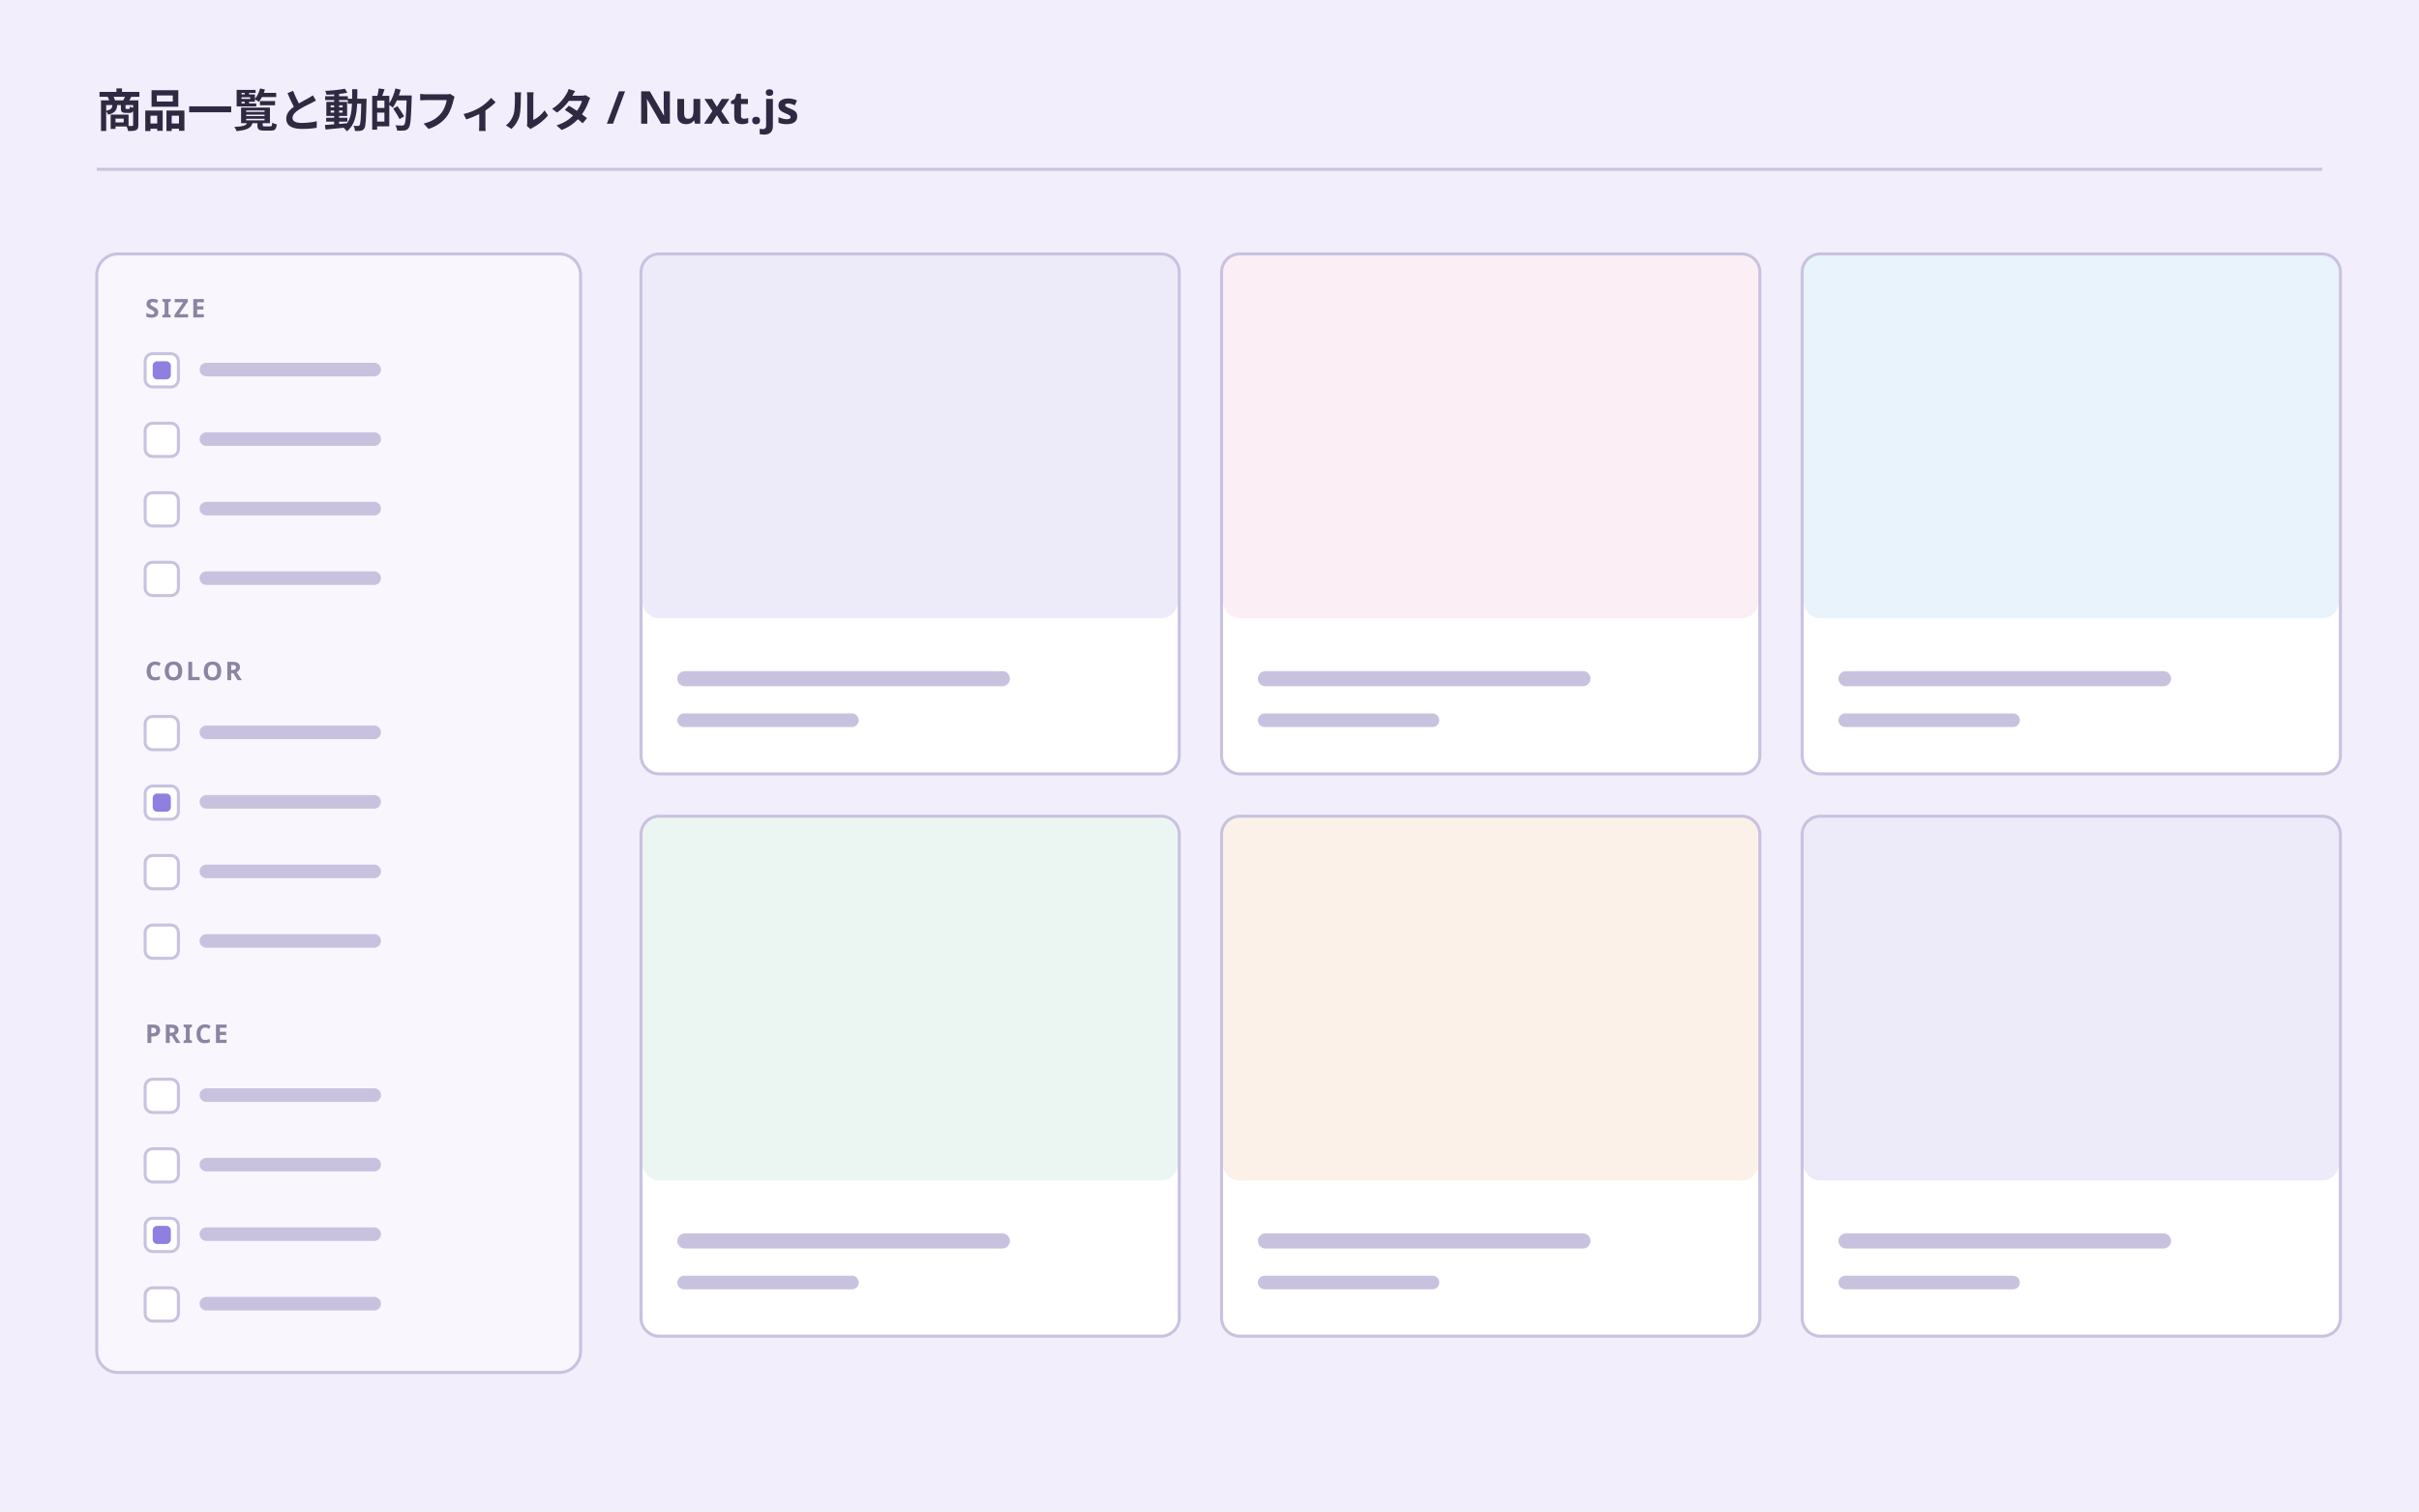
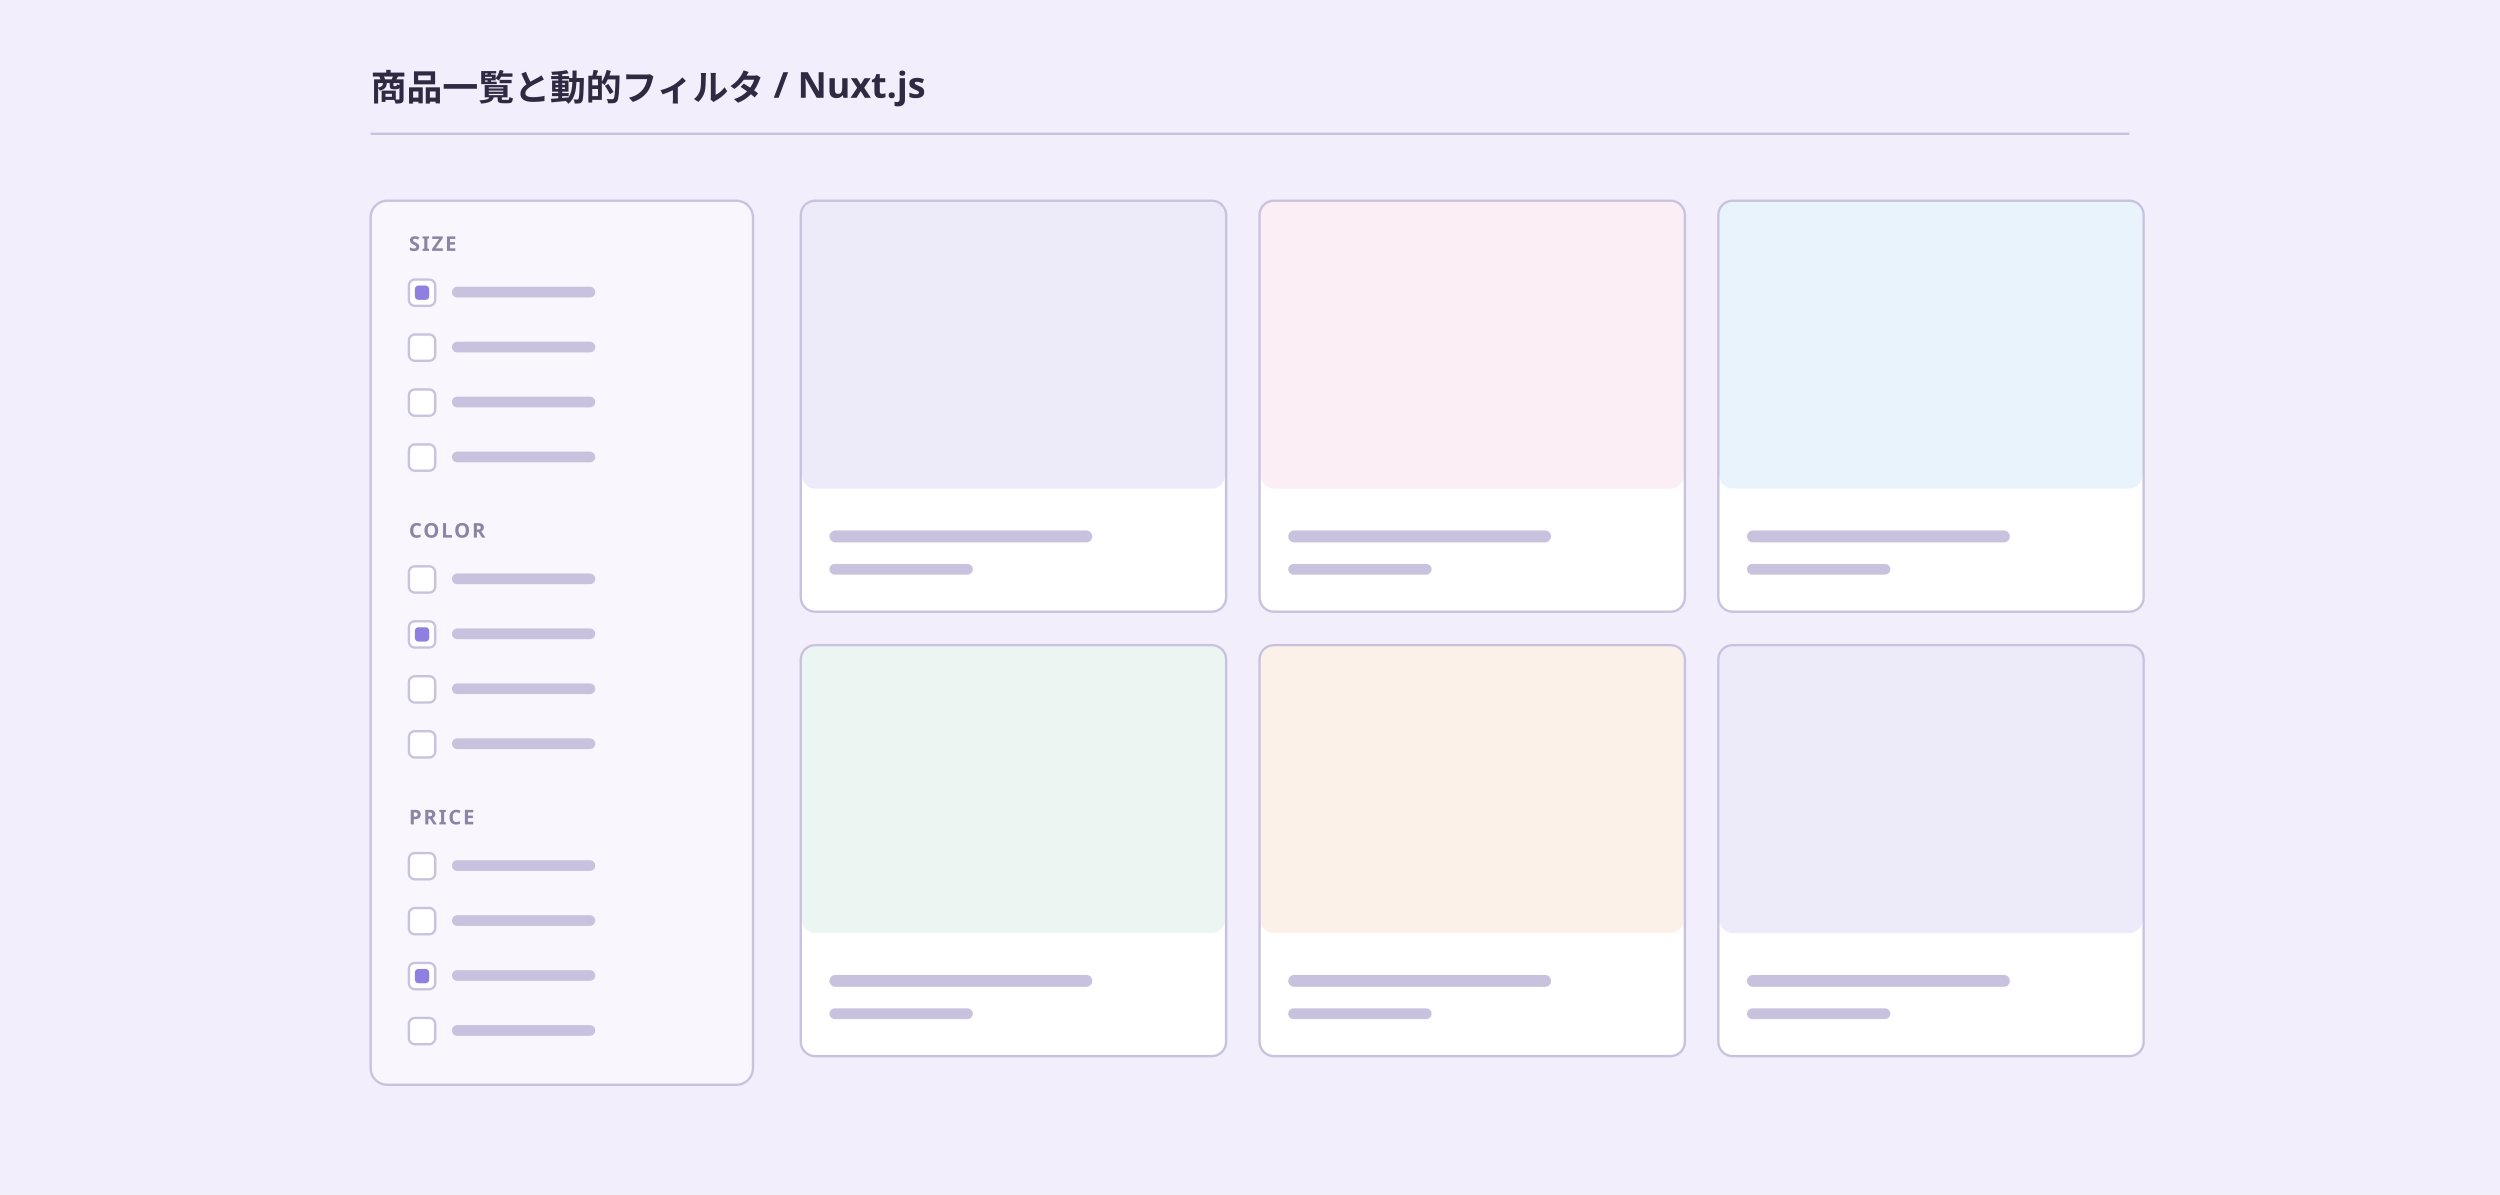
- <svg xmlns="http://www.w3.org/2000/svg" viewBox="0 0 1600 1000" width="1600" height="1000" role="img" aria-label="商品一覧と動的フィルタ / Nuxt.js">
+ <svg xmlns="http://www.w3.org/2000/svg" viewBox="0 0 1900 908" width="1900" height="908" role="img" aria-label="商品一覧と動的フィルタ / Nuxt.js">
  <defs>
    <marker id="tip" viewBox="0 0 10 10" refX="9" refY="5" markerWidth="7" markerHeight="7" orient="auto">
      <path d="M0 0 L10 5 L0 10 z" fill="#8b84a3" />
    </marker>
  </defs>
-   <rect width="1600" height="1000" fill="#f2eefb" />
-   <text x="64" y="84" fill="#2f2941" font-family="'Segoe UI',system-ui,sans-serif" font-size="30" font-weight="600" text-anchor="start" letter-spacing="0">商品一覧と動的フィルタ / Nuxt.js</text>
-   <line x1="64" y1="112" x2="1536" y2="112" stroke="#c9c2df" stroke-width="2" />
-   <rect x="64" y="168" width="320" height="740" rx="14" fill="rgba(255,255,255,.55)" stroke="#c9c2df" stroke-width="2" />
-   <text x="96" y="210" fill="#8b84a3" font-family="'Segoe UI',system-ui,sans-serif" font-size="17" font-weight="600" text-anchor="start" letter-spacing="1.5">SIZE</text>
-   <rect x="96" y="234" width="22" height="22" rx="5" fill="#ffffff" stroke="#c9c2df" stroke-width="2" />
-   <rect x="101" y="239" width="12" height="12" rx="3" fill="#8f7fe0" />
-   <rect x="132" y="240" width="120" height="9" rx="4.5" fill="#c9c2df" />
-   <rect x="96" y="280" width="22" height="22" rx="5" fill="#ffffff" stroke="#c9c2df" stroke-width="2" />
-   <rect x="132" y="286" width="120" height="9" rx="4.5" fill="#c9c2df" />
-   <rect x="96" y="326" width="22" height="22" rx="5" fill="#ffffff" stroke="#c9c2df" stroke-width="2" />
-   <rect x="132" y="332" width="120" height="9" rx="4.5" fill="#c9c2df" />
-   <rect x="96" y="372" width="22" height="22" rx="5" fill="#ffffff" stroke="#c9c2df" stroke-width="2" />
-   <rect x="132" y="378" width="120" height="9" rx="4.5" fill="#c9c2df" />
-   <text x="96" y="450" fill="#8b84a3" font-family="'Segoe UI',system-ui,sans-serif" font-size="17" font-weight="600" text-anchor="start" letter-spacing="1.5">COLOR</text>
-   <rect x="96" y="474" width="22" height="22" rx="5" fill="#ffffff" stroke="#c9c2df" stroke-width="2" />
-   <rect x="132" y="480" width="120" height="9" rx="4.5" fill="#c9c2df" />
-   <rect x="96" y="520" width="22" height="22" rx="5" fill="#ffffff" stroke="#c9c2df" stroke-width="2" />
-   <rect x="101" y="525" width="12" height="12" rx="3" fill="#8f7fe0" />
-   <rect x="132" y="526" width="120" height="9" rx="4.5" fill="#c9c2df" />
-   <rect x="96" y="566" width="22" height="22" rx="5" fill="#ffffff" stroke="#c9c2df" stroke-width="2" />
-   <rect x="132" y="572" width="120" height="9" rx="4.5" fill="#c9c2df" />
-   <rect x="96" y="612" width="22" height="22" rx="5" fill="#ffffff" stroke="#c9c2df" stroke-width="2" />
-   <rect x="132" y="618" width="120" height="9" rx="4.5" fill="#c9c2df" />
-   <text x="96" y="690" fill="#8b84a3" font-family="'Segoe UI',system-ui,sans-serif" font-size="17" font-weight="600" text-anchor="start" letter-spacing="1.5">PRICE</text>
-   <rect x="96" y="714" width="22" height="22" rx="5" fill="#ffffff" stroke="#c9c2df" stroke-width="2" />
-   <rect x="132" y="720" width="120" height="9" rx="4.5" fill="#c9c2df" />
-   <rect x="96" y="760" width="22" height="22" rx="5" fill="#ffffff" stroke="#c9c2df" stroke-width="2" />
-   <rect x="132" y="766" width="120" height="9" rx="4.5" fill="#c9c2df" />
-   <rect x="96" y="806" width="22" height="22" rx="5" fill="#ffffff" stroke="#c9c2df" stroke-width="2" />
-   <rect x="101" y="811" width="12" height="12" rx="3" fill="#8f7fe0" />
-   <rect x="132" y="812" width="120" height="9" rx="4.5" fill="#c9c2df" />
-   <rect x="96" y="852" width="22" height="22" rx="5" fill="#ffffff" stroke="#c9c2df" stroke-width="2" />
-   <rect x="132" y="858" width="120" height="9" rx="4.5" fill="#c9c2df" />
-   <rect x="424" y="168" width="356" height="344" rx="12" fill="#ffffff" stroke="#c9c2df" stroke-width="2" />
-   <rect x="425" y="169" width="354" height="240" rx="11" fill="#8f7fe0" opacity="0.16" />
-   <rect x="448" y="444" width="220" height="10" rx="5" fill="#c9c2df" />
-   <rect x="448" y="472" width="120" height="9" rx="4.5" fill="#c9c2df" />
-   <rect x="808" y="168" width="356" height="344" rx="12" fill="#ffffff" stroke="#c9c2df" stroke-width="2" />
-   <rect x="809" y="169" width="354" height="240" rx="11" fill="#e492bf" opacity="0.16" />
-   <rect x="832" y="444" width="220" height="10" rx="5" fill="#c9c2df" />
-   <rect x="832" y="472" width="120" height="9" rx="4.5" fill="#c9c2df" />
-   <rect x="1192" y="168" width="356" height="344" rx="12" fill="#ffffff" stroke="#c9c2df" stroke-width="2" />
-   <rect x="1193" y="169" width="354" height="240" rx="11" fill="#6fb3e4" opacity="0.16" />
-   <rect x="1216" y="444" width="220" height="10" rx="5" fill="#c9c2df" />
-   <rect x="1216" y="472" width="120" height="9" rx="4.5" fill="#c9c2df" />
-   <rect x="424" y="540" width="356" height="344" rx="12" fill="#ffffff" stroke="#c9c2df" stroke-width="2" />
-   <rect x="425" y="541" width="354" height="240" rx="11" fill="#7dc7ae" opacity="0.16" />
-   <rect x="448" y="816" width="220" height="10" rx="5" fill="#c9c2df" />
-   <rect x="448" y="844" width="120" height="9" rx="4.5" fill="#c9c2df" />
-   <rect x="808" y="540" width="356" height="344" rx="12" fill="#ffffff" stroke="#c9c2df" stroke-width="2" />
-   <rect x="809" y="541" width="354" height="240" rx="11" fill="#e5a86a" opacity="0.16" />
-   <rect x="832" y="816" width="220" height="10" rx="5" fill="#c9c2df" />
-   <rect x="832" y="844" width="120" height="9" rx="4.5" fill="#c9c2df" />
-   <rect x="1192" y="540" width="356" height="344" rx="12" fill="#ffffff" stroke="#c9c2df" stroke-width="2" />
-   <rect x="1193" y="541" width="354" height="240" rx="11" fill="#8f7fe0" opacity="0.16" />
-   <rect x="1216" y="816" width="220" height="10" rx="5" fill="#c9c2df" />
-   <rect x="1216" y="844" width="120" height="9" rx="4.5" fill="#c9c2df" />
+   <rect width="1900" height="908" fill="#f2eefb" />
+   <g transform="translate(223.60 0) scale(0.908)">
+     <text x="64" y="84" fill="#2f2941" font-family="'Segoe UI',system-ui,sans-serif" font-size="30" font-weight="600" text-anchor="start" letter-spacing="0">商品一覧と動的フィルタ / Nuxt.js</text>
+     <line x1="64" y1="112" x2="1536" y2="112" stroke="#c9c2df" stroke-width="2" />
+     <rect x="64" y="168" width="320" height="740" rx="14" fill="rgba(255,255,255,.55)" stroke="#c9c2df" stroke-width="2" />
+     <text x="96" y="210" fill="#8b84a3" font-family="'Segoe UI',system-ui,sans-serif" font-size="17" font-weight="600" text-anchor="start" letter-spacing="1.5">SIZE</text>
+     <rect x="96" y="234" width="22" height="22" rx="5" fill="#ffffff" stroke="#c9c2df" stroke-width="2" />
+     <rect x="101" y="239" width="12" height="12" rx="3" fill="#8f7fe0" />
+     <rect x="132" y="240" width="120" height="9" rx="4.5" fill="#c9c2df" />
+     <rect x="96" y="280" width="22" height="22" rx="5" fill="#ffffff" stroke="#c9c2df" stroke-width="2" />
+     <rect x="132" y="286" width="120" height="9" rx="4.5" fill="#c9c2df" />
+     <rect x="96" y="326" width="22" height="22" rx="5" fill="#ffffff" stroke="#c9c2df" stroke-width="2" />
+     <rect x="132" y="332" width="120" height="9" rx="4.5" fill="#c9c2df" />
+     <rect x="96" y="372" width="22" height="22" rx="5" fill="#ffffff" stroke="#c9c2df" stroke-width="2" />
+     <rect x="132" y="378" width="120" height="9" rx="4.5" fill="#c9c2df" />
+     <text x="96" y="450" fill="#8b84a3" font-family="'Segoe UI',system-ui,sans-serif" font-size="17" font-weight="600" text-anchor="start" letter-spacing="1.5">COLOR</text>
+     <rect x="96" y="474" width="22" height="22" rx="5" fill="#ffffff" stroke="#c9c2df" stroke-width="2" />
+     <rect x="132" y="480" width="120" height="9" rx="4.5" fill="#c9c2df" />
+     <rect x="96" y="520" width="22" height="22" rx="5" fill="#ffffff" stroke="#c9c2df" stroke-width="2" />
+     <rect x="101" y="525" width="12" height="12" rx="3" fill="#8f7fe0" />
+     <rect x="132" y="526" width="120" height="9" rx="4.5" fill="#c9c2df" />
+     <rect x="96" y="566" width="22" height="22" rx="5" fill="#ffffff" stroke="#c9c2df" stroke-width="2" />
+     <rect x="132" y="572" width="120" height="9" rx="4.5" fill="#c9c2df" />
+     <rect x="96" y="612" width="22" height="22" rx="5" fill="#ffffff" stroke="#c9c2df" stroke-width="2" />
+     <rect x="132" y="618" width="120" height="9" rx="4.5" fill="#c9c2df" />
+     <text x="96" y="690" fill="#8b84a3" font-family="'Segoe UI',system-ui,sans-serif" font-size="17" font-weight="600" text-anchor="start" letter-spacing="1.5">PRICE</text>
+     <rect x="96" y="714" width="22" height="22" rx="5" fill="#ffffff" stroke="#c9c2df" stroke-width="2" />
+     <rect x="132" y="720" width="120" height="9" rx="4.5" fill="#c9c2df" />
+     <rect x="96" y="760" width="22" height="22" rx="5" fill="#ffffff" stroke="#c9c2df" stroke-width="2" />
+     <rect x="132" y="766" width="120" height="9" rx="4.5" fill="#c9c2df" />
+     <rect x="96" y="806" width="22" height="22" rx="5" fill="#ffffff" stroke="#c9c2df" stroke-width="2" />
+     <rect x="101" y="811" width="12" height="12" rx="3" fill="#8f7fe0" />
+     <rect x="132" y="812" width="120" height="9" rx="4.5" fill="#c9c2df" />
+     <rect x="96" y="852" width="22" height="22" rx="5" fill="#ffffff" stroke="#c9c2df" stroke-width="2" />
+     <rect x="132" y="858" width="120" height="9" rx="4.5" fill="#c9c2df" />
+     <rect x="424" y="168" width="356" height="344" rx="12" fill="#ffffff" stroke="#c9c2df" stroke-width="2" />
+     <rect x="425" y="169" width="354" height="240" rx="11" fill="#8f7fe0" opacity="0.16" />
+     <rect x="448" y="444" width="220" height="10" rx="5" fill="#c9c2df" />
+     <rect x="448" y="472" width="120" height="9" rx="4.5" fill="#c9c2df" />
+     <rect x="808" y="168" width="356" height="344" rx="12" fill="#ffffff" stroke="#c9c2df" stroke-width="2" />
+     <rect x="809" y="169" width="354" height="240" rx="11" fill="#e492bf" opacity="0.16" />
+     <rect x="832" y="444" width="220" height="10" rx="5" fill="#c9c2df" />
+     <rect x="832" y="472" width="120" height="9" rx="4.5" fill="#c9c2df" />
+     <rect x="1192" y="168" width="356" height="344" rx="12" fill="#ffffff" stroke="#c9c2df" stroke-width="2" />
+     <rect x="1193" y="169" width="354" height="240" rx="11" fill="#6fb3e4" opacity="0.16" />
+     <rect x="1216" y="444" width="220" height="10" rx="5" fill="#c9c2df" />
+     <rect x="1216" y="472" width="120" height="9" rx="4.5" fill="#c9c2df" />
+     <rect x="424" y="540" width="356" height="344" rx="12" fill="#ffffff" stroke="#c9c2df" stroke-width="2" />
+     <rect x="425" y="541" width="354" height="240" rx="11" fill="#7dc7ae" opacity="0.16" />
+     <rect x="448" y="816" width="220" height="10" rx="5" fill="#c9c2df" />
+     <rect x="448" y="844" width="120" height="9" rx="4.5" fill="#c9c2df" />
+     <rect x="808" y="540" width="356" height="344" rx="12" fill="#ffffff" stroke="#c9c2df" stroke-width="2" />
+     <rect x="809" y="541" width="354" height="240" rx="11" fill="#e5a86a" opacity="0.16" />
+     <rect x="832" y="816" width="220" height="10" rx="5" fill="#c9c2df" />
+     <rect x="832" y="844" width="120" height="9" rx="4.5" fill="#c9c2df" />
+     <rect x="1192" y="540" width="356" height="344" rx="12" fill="#ffffff" stroke="#c9c2df" stroke-width="2" />
+     <rect x="1193" y="541" width="354" height="240" rx="11" fill="#8f7fe0" opacity="0.16" />
+     <rect x="1216" y="816" width="220" height="10" rx="5" fill="#c9c2df" />
+     <rect x="1216" y="844" width="120" height="9" rx="4.5" fill="#c9c2df" />
+   </g>
</svg>
